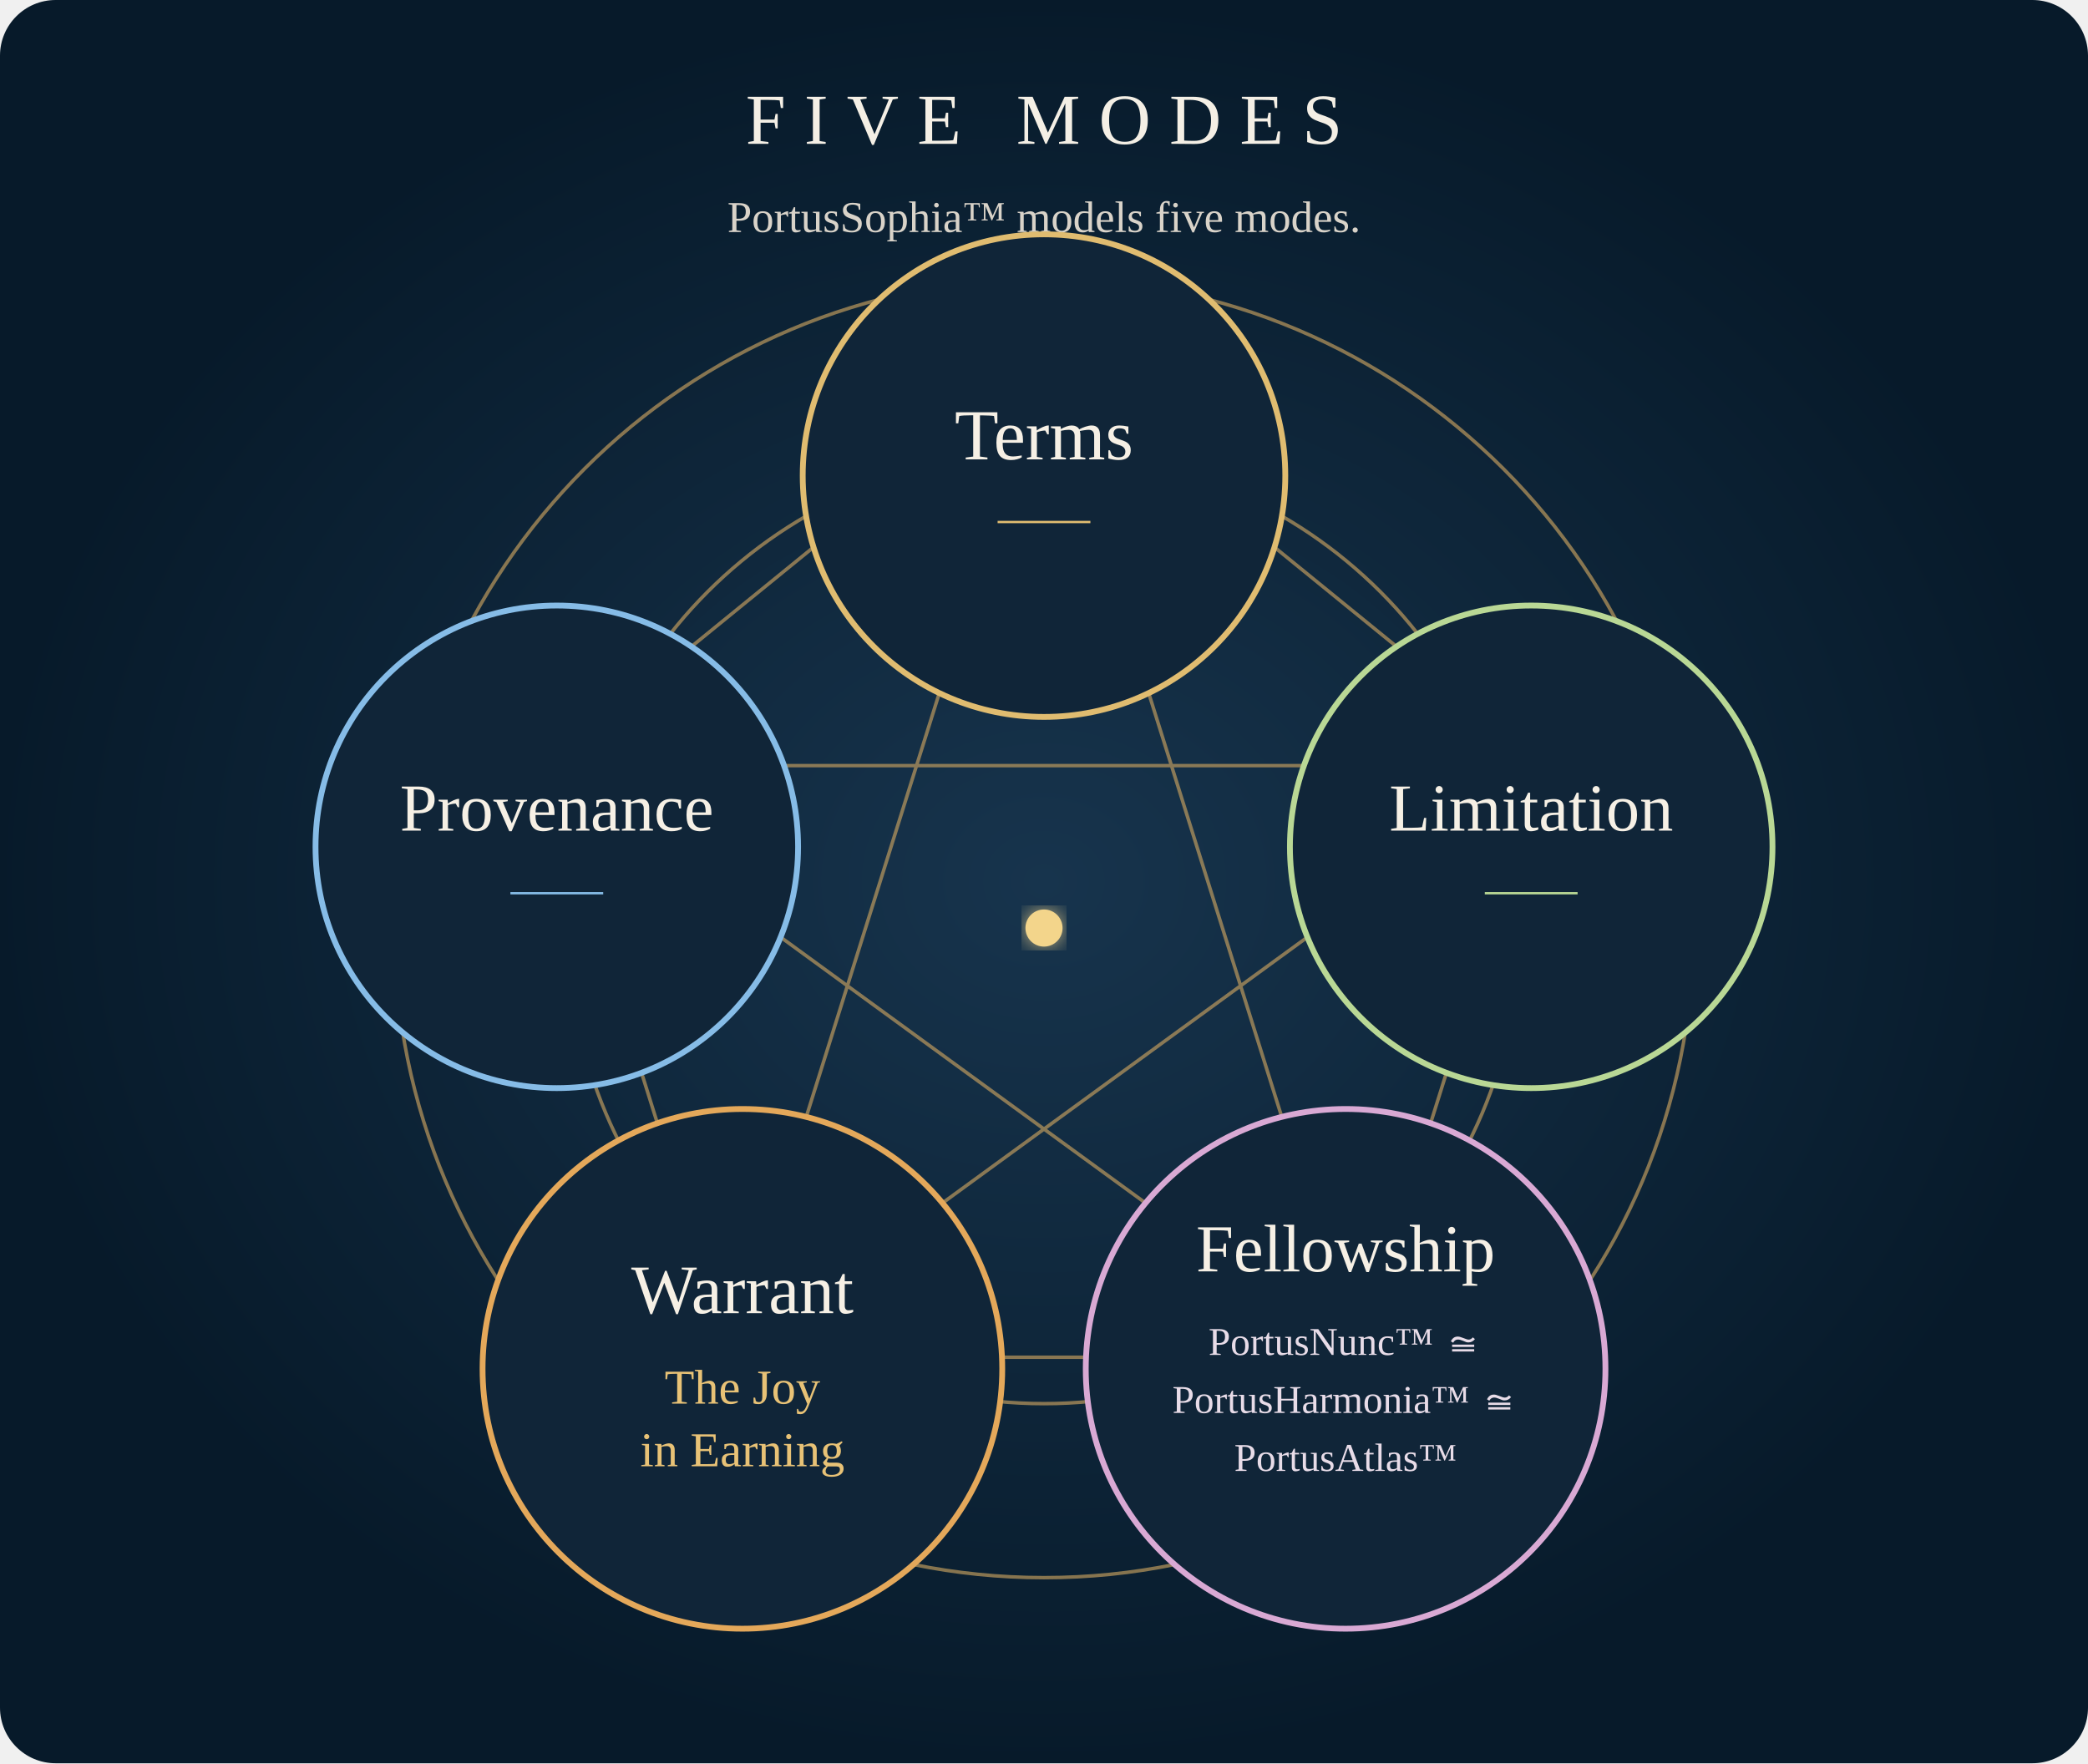
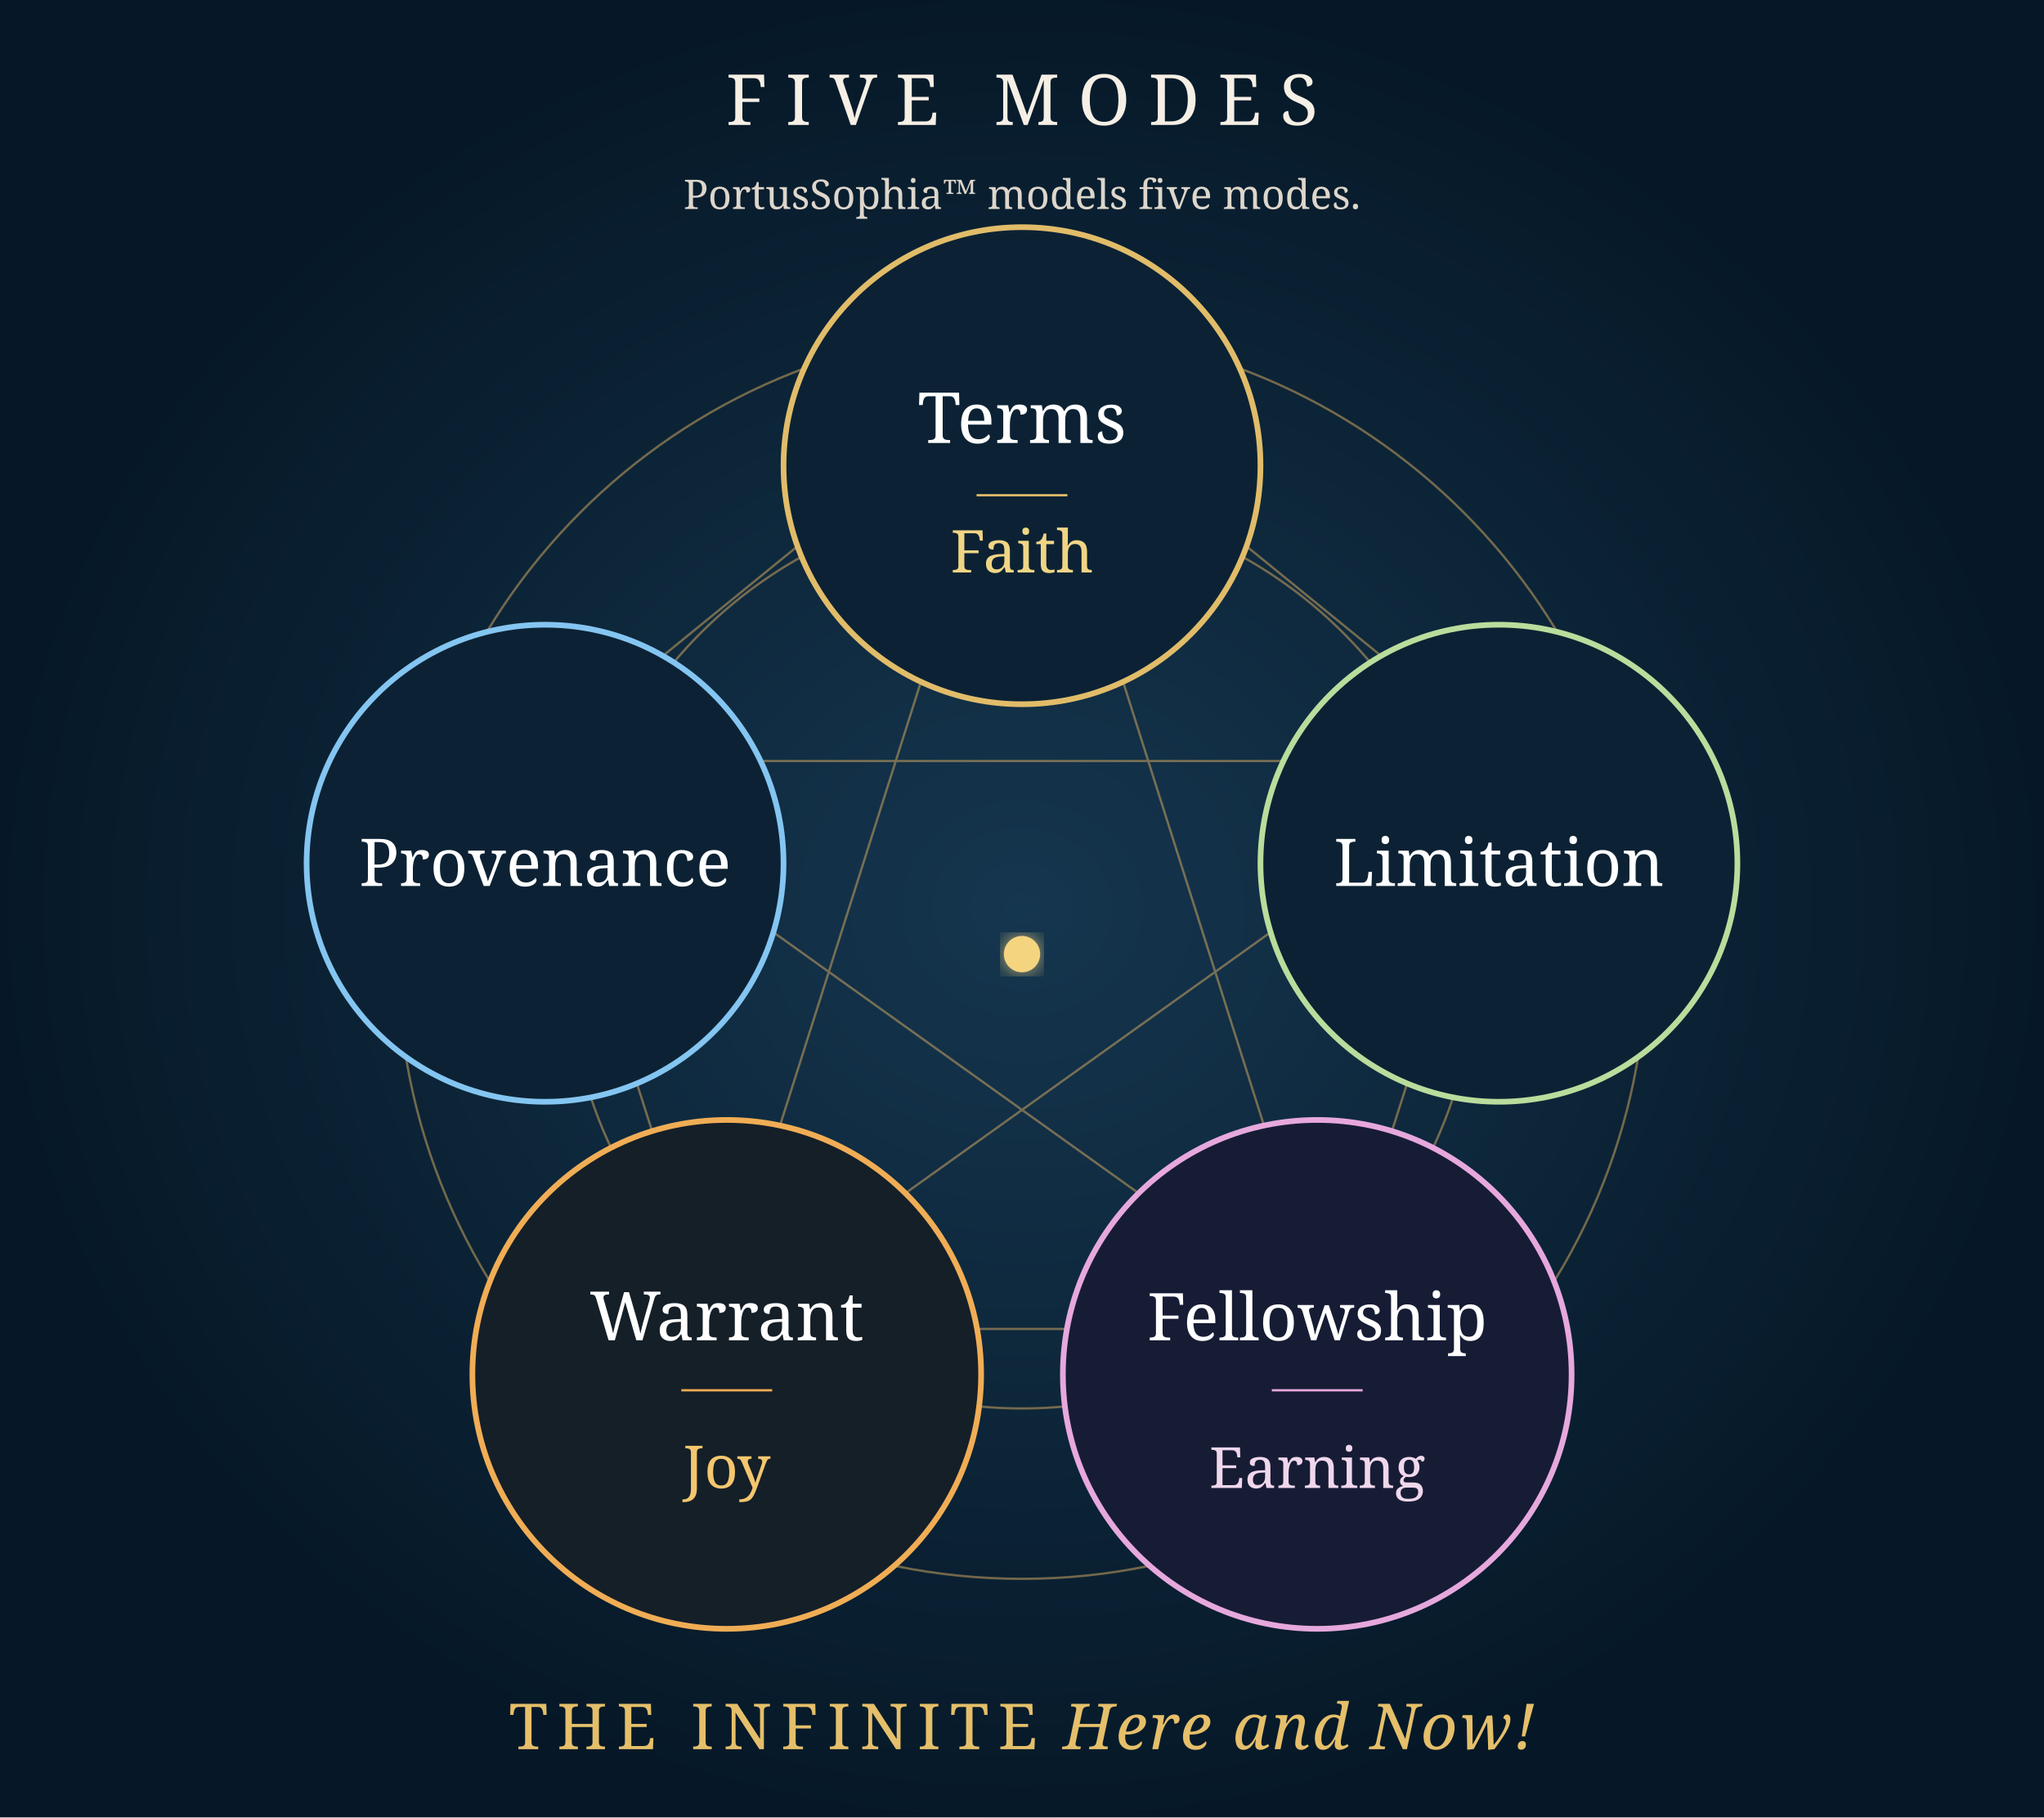
- <svg xmlns="http://www.w3.org/2000/svg" viewBox="0 0 900 760" role="img" aria-labelledby="title desc">
+ <svg xmlns="http://www.w3.org/2000/svg" viewBox="0 0 900 800" role="img" aria-labelledby="t d">
  <defs>
-     <radialGradient id="bg">
-       <stop stop-color="#17344d" />
-       <stop offset="1" stop-color="#071a2a" />
+     <radialGradient id="b">
+       <stop stop-color="#15364f" />
+       <stop offset="1" stop-color="#061827" />
    </radialGradient>
-     <filter id="glow">
-       <feGaussianBlur stdDeviation="5" result="b" />
+     <filter id="g">
+       <feGaussianBlur stdDeviation="5" result="x" />
      <feMerge>
-         <feMergeNode in="b" />
+         <feMergeNode in="x" />
        <feMergeNode in="SourceGraphic" />
      </feMerge>
    </filter>
  </defs>
-   <rect width="900" height="760" rx="24" fill="url(#bg)" />
-   <g fill="none" stroke="#c9a25f" stroke-width="1.5" opacity=".65">
-     <circle cx="450" cy="400" r="280" />
-     <circle cx="450" cy="400" r="205" />
-     <path d="M450 155 L235 330 L315 585 L585 585 L665 330 Z" />
-     <path d="M450 155 L315 585 M450 155 L585 585 M235 330 L665 330 M235 330 L585 585 M665 330 L315 585" />
+   <rect width="900" height="800" fill="url(#b)" />
+   <g font-family="Georgia,serif" text-anchor="middle">
+     <text x="450" y="55" fill="#f5efe5" font-size="31" letter-spacing="8">FIVE MODES</text>
+     <text x="450" y="92" fill="#ddd6cb" font-size="18">PortusSophia™ models five modes.</text>
  </g>
-   <circle cx="450" cy="400" r="8" fill="#f3d58b" filter="url(#glow)" />
-   <g font-family="Georgia, 'Times New Roman', serif" text-anchor="middle">
-     <text x="450" y="62" fill="#f4efe5" font-size="31" letter-spacing="8">FIVE MODES</text>
-     <text x="450" y="100" fill="#d9d3c9" font-size="19">PortusSophia™ models five modes.</text>
+   <g fill="none" stroke="#c9a25f" opacity=".55">
+     <circle cx="450" cy="420" r="275" />
+     <circle cx="450" cy="420" r="200" />
+     <path d="M450 160L235 335L315 585L585 585L665 335Z M450 160L315 585 M450 160L585 585 M235 335H665 M235 335L585 585 M665 335L315 585" />
+   </g>
+   <circle cx="450" cy="420" r="8" fill="#f4d47f" filter="url(#g)" />
+   <g font-family="Georgia,serif" text-anchor="middle">
    <g>
-       <circle cx="450" cy="205" r="104" fill="#102538" stroke="#e0bc70" stroke-width="2.5" />
-       <text x="450" y="198" fill="#f6f0e5" font-size="31">Terms</text>
-       <path d="M430 225h40" stroke="#e0bc70" />
+       <circle cx="450" cy="205" r="105" fill="#0c2234" stroke="#e1bc69" stroke-width="2.5" />
+       <text x="450" y="195" fill="#fff" font-size="31">Terms</text>
+       <path d="M430 218h40" stroke="#e1bc69" />
+       <text x="450" y="252" fill="#f1d585" font-size="26">Faith</text>
    </g>
    <g>
-       <circle cx="240" cy="365" r="104" fill="#102538" stroke="#86bce7" stroke-width="2.5" />
-       <text x="240" y="358" fill="#f6f0e5" font-size="29">Provenance</text>
-       <path d="M220 385h40" stroke="#86bce7" />
+       <circle cx="240" cy="380" r="105" fill="#0c2234" stroke="#84c5f1" stroke-width="2.5" />
+       <text x="240" y="390" fill="#fff" font-size="29">Provenance</text>
    </g>
    <g>
-       <circle cx="660" cy="365" r="104" fill="#102538" stroke="#b9d895" stroke-width="2.5" />
-       <text x="660" y="358" fill="#f6f0e5" font-size="29">Limitation</text>
-       <path d="M640 385h40" stroke="#b9d895" />
+       <circle cx="660" cy="380" r="105" fill="#0c2234" stroke="#b9dd9c" stroke-width="2.5" />
+       <text x="660" y="390" fill="#fff" font-size="29">Limitation</text>
    </g>
    <g>
-       <circle cx="320" cy="590" r="112" fill="#102538" stroke="#e4a85a" stroke-width="2.5" />
-       <text x="320" y="566" fill="#f6f0e5" font-size="30">Warrant</text>
-       <text x="320" y="605" fill="#e8c276" font-size="21">The Joy</text>
-       <text x="320" y="632" fill="#e8c276" font-size="21">in Earning</text>
+       <circle cx="320" cy="605" r="112" fill="#151f28" stroke="#f0ad55" stroke-width="2.5" />
+       <text x="320" y="590" fill="#fff" font-size="30">Warrant</text>
+       <path d="M300 612h40" stroke="#f0ad55" />
+       <text x="320" y="655" fill="#f4c66e" font-size="26">Joy</text>
    </g>
    <g>
-       <circle cx="580" cy="590" r="112" fill="#102538" stroke="#d9a9d4" stroke-width="2.5" />
-       <text x="580" y="548" fill="#f6f0e5" font-size="29">Fellowship</text>
-       <text x="580" y="584" fill="#e8dce8" font-size="17">PortusNunc™ ≅</text>
-       <text x="580" y="609" fill="#e8dce8" font-size="17">PortusHarmonia™ ≅</text>
-       <text x="580" y="634" fill="#e8dce8" font-size="17">PortusAtlas™</text>
+       <circle cx="580" cy="605" r="112" fill="#171c35" stroke="#e6a8dd" stroke-width="2.5" />
+       <text x="580" y="590" fill="#fff" font-size="29">Fellowship</text>
+       <path d="M560 612h40" stroke="#e6a8dd" />
+       <text x="580" y="655" fill="#f0d7ec" font-size="25">Earning</text>
    </g>
+     <text x="450" y="770" fill="#e5bf6a" font-size="28" letter-spacing="4">THE INFINITE <tspan font-style="italic" letter-spacing="1">Here and Now!</tspan>
+     </text>
  </g>
</svg>
